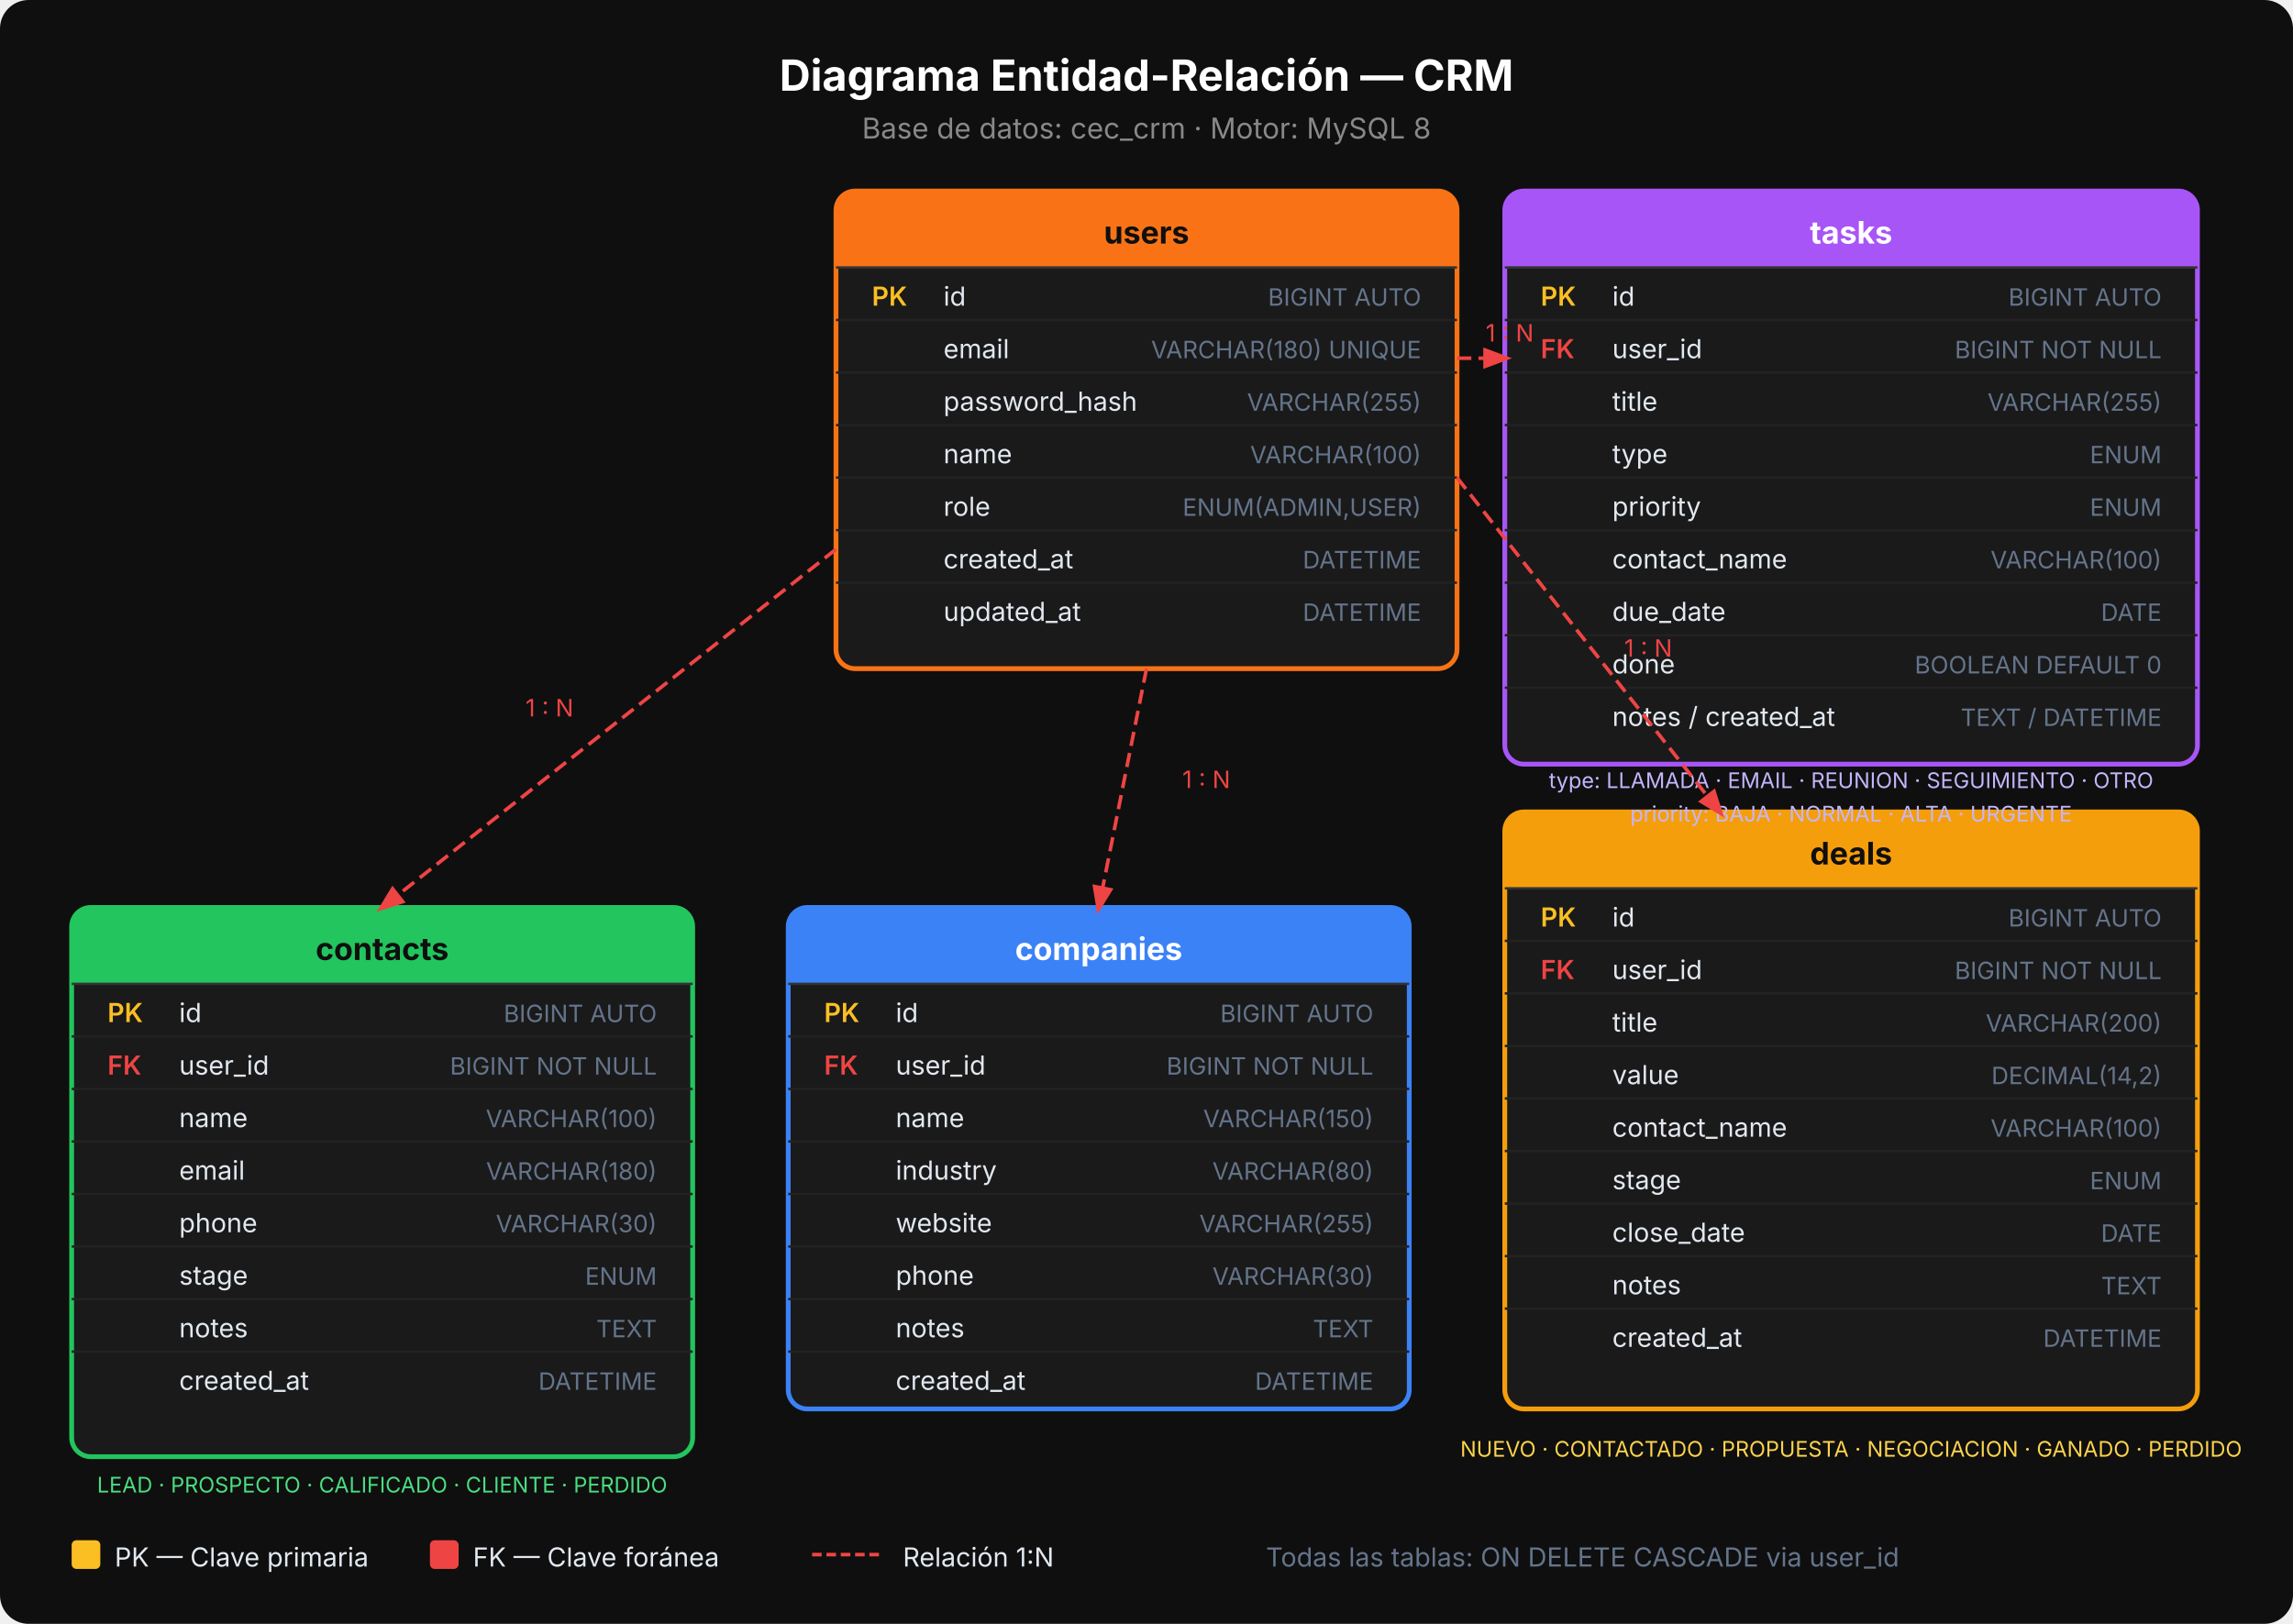
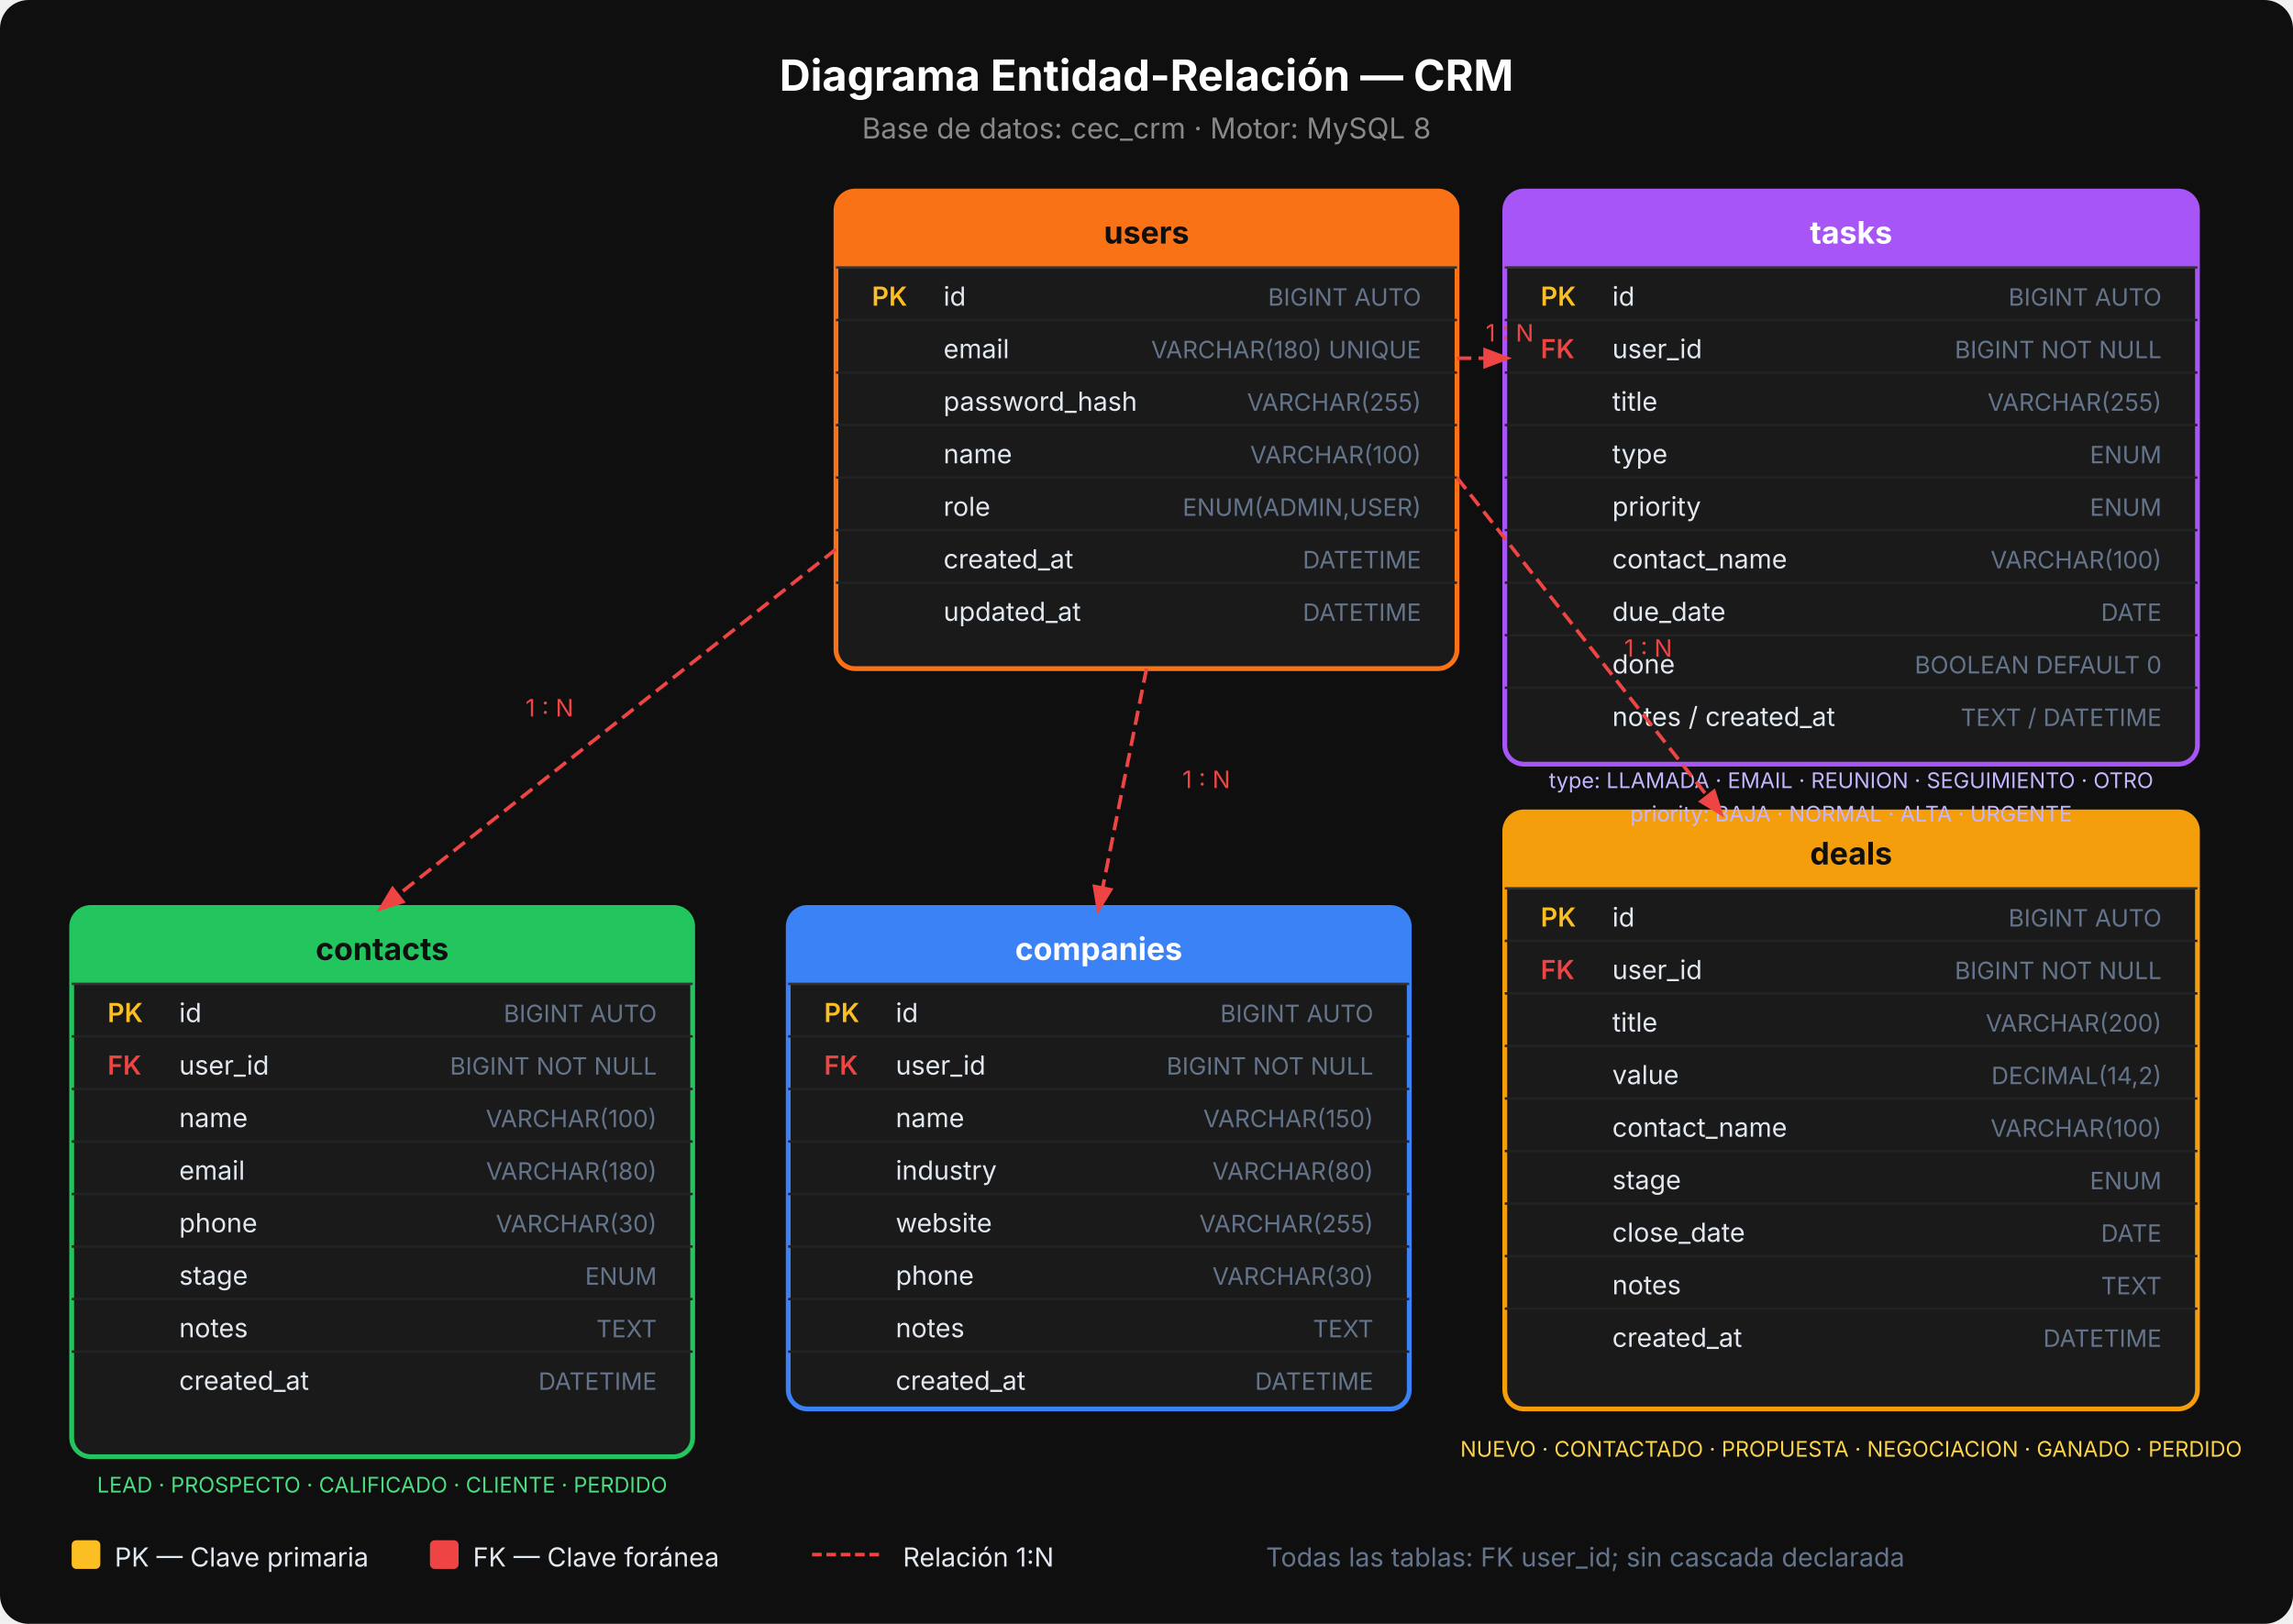
<svg xmlns="http://www.w3.org/2000/svg" viewBox="0 0 960 680" font-family="Inter, Segoe UI, sans-serif">
  <rect width="960" height="680" fill="#0f0f0f" rx="12" />
  <text x="480" y="38" text-anchor="middle" fill="#ffffff" font-size="18" font-weight="700">Diagrama Entidad-Relación — CRM</text>
  <text x="480" y="58" text-anchor="middle" fill="#888" font-size="12">Base de datos: cec_crm · Motor: MySQL 8</text>
  <g id="tbl-users">
    <rect x="350" y="80" width="260" height="200" fill="#1a1a1a" stroke="#f97316" stroke-width="2" rx="8" />
    <rect x="350" y="80" width="260" height="32" fill="#f97316" rx="8" />
    <rect x="350" y="100" width="260" height="12" fill="#f97316" />
    <text x="480" y="102" text-anchor="middle" fill="#0f0f0f" font-size="13" font-weight="700">users</text>
    <line x1="350" y1="112" x2="610" y2="112" stroke="#333" stroke-width="1" />
    <text x="365" y="128" fill="#fbbf24" font-size="11" font-weight="600">PK</text>
    <text x="395" y="128" fill="#e2e8f0" font-size="11">id</text>
    <text x="595" y="128" text-anchor="end" fill="#64748b" font-size="10">BIGINT AUTO</text>
    <line x1="350" y1="134" x2="610" y2="134" stroke="#222" stroke-width="1" />
    <text x="395" y="150" fill="#e2e8f0" font-size="11">email</text>
    <text x="595" y="150" text-anchor="end" fill="#64748b" font-size="10">VARCHAR(180) UNIQUE</text>
    <line x1="350" y1="156" x2="610" y2="156" stroke="#222" stroke-width="1" />
    <text x="395" y="172" fill="#e2e8f0" font-size="11">password_hash</text>
    <text x="595" y="172" text-anchor="end" fill="#64748b" font-size="10">VARCHAR(255)</text>
    <line x1="350" y1="178" x2="610" y2="178" stroke="#222" stroke-width="1" />
    <text x="395" y="194" fill="#e2e8f0" font-size="11">name</text>
    <text x="595" y="194" text-anchor="end" fill="#64748b" font-size="10">VARCHAR(100)</text>
    <line x1="350" y1="200" x2="610" y2="200" stroke="#222" stroke-width="1" />
    <text x="395" y="216" fill="#e2e8f0" font-size="11">role</text>
    <text x="595" y="216" text-anchor="end" fill="#64748b" font-size="10">ENUM(ADMIN,USER)</text>
    <line x1="350" y1="222" x2="610" y2="222" stroke="#222" stroke-width="1" />
    <text x="395" y="238" fill="#e2e8f0" font-size="11">created_at</text>
    <text x="595" y="238" text-anchor="end" fill="#64748b" font-size="10">DATETIME</text>
    <line x1="350" y1="244" x2="610" y2="244" stroke="#222" stroke-width="1" />
    <text x="395" y="260" fill="#e2e8f0" font-size="11">updated_at</text>
    <text x="595" y="260" text-anchor="end" fill="#64748b" font-size="10">DATETIME</text>
  </g>
  <g id="tbl-contacts">
    <rect x="30" y="380" width="260" height="230" fill="#1a1a1a" stroke="#22c55e" stroke-width="2" rx="8" />
    <rect x="30" y="380" width="260" height="32" fill="#22c55e" rx="8" />
    <rect x="30" y="400" width="260" height="12" fill="#22c55e" />
    <text x="160" y="402" text-anchor="middle" fill="#0f0f0f" font-size="13" font-weight="700">contacts</text>
    <line x1="30" y1="412" x2="290" y2="412" stroke="#333" stroke-width="1" />
    <text x="45" y="428" fill="#fbbf24" font-size="11" font-weight="600">PK</text>
    <text x="75" y="428" fill="#e2e8f0" font-size="11">id</text>
    <text x="275" y="428" text-anchor="end" fill="#64748b" font-size="10">BIGINT AUTO</text>
    <line x1="30" y1="434" x2="290" y2="434" stroke="#222" stroke-width="1" />
    <text x="45" y="450" fill="#ef4444" font-size="11" font-weight="600">FK</text>
    <text x="75" y="450" fill="#e2e8f0" font-size="11">user_id</text>
    <text x="275" y="450" text-anchor="end" fill="#64748b" font-size="10">BIGINT NOT NULL</text>
    <line x1="30" y1="456" x2="290" y2="456" stroke="#222" stroke-width="1" />
    <text x="75" y="472" fill="#e2e8f0" font-size="11">name</text>
    <text x="275" y="472" text-anchor="end" fill="#64748b" font-size="10">VARCHAR(100)</text>
    <line x1="30" y1="478" x2="290" y2="478" stroke="#222" stroke-width="1" />
    <text x="75" y="494" fill="#e2e8f0" font-size="11">email</text>
    <text x="275" y="494" text-anchor="end" fill="#64748b" font-size="10">VARCHAR(180)</text>
    <line x1="30" y1="500" x2="290" y2="500" stroke="#222" stroke-width="1" />
    <text x="75" y="516" fill="#e2e8f0" font-size="11">phone</text>
    <text x="275" y="516" text-anchor="end" fill="#64748b" font-size="10">VARCHAR(30)</text>
    <line x1="30" y1="522" x2="290" y2="522" stroke="#222" stroke-width="1" />
    <text x="75" y="538" fill="#e2e8f0" font-size="11">stage</text>
    <text x="275" y="538" text-anchor="end" fill="#64748b" font-size="10">ENUM</text>
    <line x1="30" y1="544" x2="290" y2="544" stroke="#222" stroke-width="1" />
    <text x="75" y="560" fill="#e2e8f0" font-size="11">notes</text>
    <text x="275" y="560" text-anchor="end" fill="#64748b" font-size="10">TEXT</text>
    <line x1="30" y1="566" x2="290" y2="566" stroke="#222" stroke-width="1" />
    <text x="75" y="582" fill="#e2e8f0" font-size="11">created_at</text>
    <text x="275" y="582" text-anchor="end" fill="#64748b" font-size="10">DATETIME</text>
    <text x="160" y="625" text-anchor="middle" fill="#4ade80" font-size="9">LEAD · PROSPECTO · CALIFICADO · CLIENTE · PERDIDO</text>
  </g>
  <g id="tbl-companies">
    <rect x="330" y="380" width="260" height="210" fill="#1a1a1a" stroke="#3b82f6" stroke-width="2" rx="8" />
    <rect x="330" y="380" width="260" height="32" fill="#3b82f6" rx="8" />
    <rect x="330" y="400" width="260" height="12" fill="#3b82f6" />
    <text x="460" y="402" text-anchor="middle" fill="#ffffff" font-size="13" font-weight="700">companies</text>
    <line x1="330" y1="412" x2="590" y2="412" stroke="#333" stroke-width="1" />
    <text x="345" y="428" fill="#fbbf24" font-size="11" font-weight="600">PK</text>
    <text x="375" y="428" fill="#e2e8f0" font-size="11">id</text>
    <text x="575" y="428" text-anchor="end" fill="#64748b" font-size="10">BIGINT AUTO</text>
    <line x1="330" y1="434" x2="590" y2="434" stroke="#222" stroke-width="1" />
    <text x="345" y="450" fill="#ef4444" font-size="11" font-weight="600">FK</text>
    <text x="375" y="450" fill="#e2e8f0" font-size="11">user_id</text>
    <text x="575" y="450" text-anchor="end" fill="#64748b" font-size="10">BIGINT NOT NULL</text>
    <line x1="330" y1="456" x2="590" y2="456" stroke="#222" stroke-width="1" />
    <text x="375" y="472" fill="#e2e8f0" font-size="11">name</text>
    <text x="575" y="472" text-anchor="end" fill="#64748b" font-size="10">VARCHAR(150)</text>
    <line x1="330" y1="478" x2="590" y2="478" stroke="#222" stroke-width="1" />
    <text x="375" y="494" fill="#e2e8f0" font-size="11">industry</text>
    <text x="575" y="494" text-anchor="end" fill="#64748b" font-size="10">VARCHAR(80)</text>
    <line x1="330" y1="500" x2="590" y2="500" stroke="#222" stroke-width="1" />
    <text x="375" y="516" fill="#e2e8f0" font-size="11">website</text>
    <text x="575" y="516" text-anchor="end" fill="#64748b" font-size="10">VARCHAR(255)</text>
    <line x1="330" y1="522" x2="590" y2="522" stroke="#222" stroke-width="1" />
    <text x="375" y="538" fill="#e2e8f0" font-size="11">phone</text>
    <text x="575" y="538" text-anchor="end" fill="#64748b" font-size="10">VARCHAR(30)</text>
    <line x1="330" y1="544" x2="590" y2="544" stroke="#222" stroke-width="1" />
    <text x="375" y="560" fill="#e2e8f0" font-size="11">notes</text>
    <text x="575" y="560" text-anchor="end" fill="#64748b" font-size="10">TEXT</text>
    <line x1="330" y1="566" x2="590" y2="566" stroke="#222" stroke-width="1" />
    <text x="375" y="582" fill="#e2e8f0" font-size="11">created_at</text>
    <text x="575" y="582" text-anchor="end" fill="#64748b" font-size="10">DATETIME</text>
  </g>
  <g id="tbl-deals">
    <rect x="630" y="340" width="290" height="250" fill="#1a1a1a" stroke="#f59e0b" stroke-width="2" rx="8" />
    <rect x="630" y="340" width="290" height="32" fill="#f59e0b" rx="8" />
    <rect x="630" y="360" width="290" height="12" fill="#f59e0b" />
    <text x="775" y="362" text-anchor="middle" fill="#0f0f0f" font-size="13" font-weight="700">deals</text>
    <line x1="630" y1="372" x2="920" y2="372" stroke="#333" stroke-width="1" />
    <text x="645" y="388" fill="#fbbf24" font-size="11" font-weight="600">PK</text>
    <text x="675" y="388" fill="#e2e8f0" font-size="11">id</text>
    <text x="905" y="388" text-anchor="end" fill="#64748b" font-size="10">BIGINT AUTO</text>
    <line x1="630" y1="394" x2="920" y2="394" stroke="#222" stroke-width="1" />
    <text x="645" y="410" fill="#ef4444" font-size="11" font-weight="600">FK</text>
    <text x="675" y="410" fill="#e2e8f0" font-size="11">user_id</text>
    <text x="905" y="410" text-anchor="end" fill="#64748b" font-size="10">BIGINT NOT NULL</text>
    <line x1="630" y1="416" x2="920" y2="416" stroke="#222" stroke-width="1" />
    <text x="675" y="432" fill="#e2e8f0" font-size="11">title</text>
    <text x="905" y="432" text-anchor="end" fill="#64748b" font-size="10">VARCHAR(200)</text>
    <line x1="630" y1="438" x2="920" y2="438" stroke="#222" stroke-width="1" />
    <text x="675" y="454" fill="#e2e8f0" font-size="11">value</text>
    <text x="905" y="454" text-anchor="end" fill="#64748b" font-size="10">DECIMAL(14,2)</text>
    <line x1="630" y1="460" x2="920" y2="460" stroke="#222" stroke-width="1" />
    <text x="675" y="476" fill="#e2e8f0" font-size="11">contact_name</text>
    <text x="905" y="476" text-anchor="end" fill="#64748b" font-size="10">VARCHAR(100)</text>
    <line x1="630" y1="482" x2="920" y2="482" stroke="#222" stroke-width="1" />
    <text x="675" y="498" fill="#e2e8f0" font-size="11">stage</text>
    <text x="905" y="498" text-anchor="end" fill="#64748b" font-size="10">ENUM</text>
    <line x1="630" y1="504" x2="920" y2="504" stroke="#222" stroke-width="1" />
    <text x="675" y="520" fill="#e2e8f0" font-size="11">close_date</text>
    <text x="905" y="520" text-anchor="end" fill="#64748b" font-size="10">DATE</text>
    <line x1="630" y1="526" x2="920" y2="526" stroke="#222" stroke-width="1" />
    <text x="675" y="542" fill="#e2e8f0" font-size="11">notes</text>
    <text x="905" y="542" text-anchor="end" fill="#64748b" font-size="10">TEXT</text>
    <line x1="630" y1="548" x2="920" y2="548" stroke="#222" stroke-width="1" />
    <text x="675" y="564" fill="#e2e8f0" font-size="11">created_at</text>
    <text x="905" y="564" text-anchor="end" fill="#64748b" font-size="10">DATETIME</text>
    <text x="775" y="610" text-anchor="middle" fill="#fcd34d" font-size="9">NUEVO · CONTACTADO · PROPUESTA · NEGOCIACION · GANADO · PERDIDO</text>
  </g>
  <g id="tbl-tasks">
    
    
    
  </g>
  <rect x="630" y="80" width="290" height="240" fill="#1a1a1a" stroke="#a855f7" stroke-width="2" rx="8" />
  <rect x="630" y="80" width="290" height="32" fill="#a855f7" rx="8" />
  <rect x="630" y="100" width="290" height="12" fill="#a855f7" />
  <text x="775" y="102" text-anchor="middle" fill="#ffffff" font-size="13" font-weight="700">tasks</text>
  <line x1="630" y1="112" x2="920" y2="112" stroke="#333" stroke-width="1" />
  <text x="645" y="128" fill="#fbbf24" font-size="11" font-weight="600">PK</text>
  <text x="675" y="128" fill="#e2e8f0" font-size="11">id</text>
  <text x="905" y="128" text-anchor="end" fill="#64748b" font-size="10">BIGINT AUTO</text>
  <line x1="630" y1="134" x2="920" y2="134" stroke="#222" stroke-width="1" />
  <text x="645" y="150" fill="#ef4444" font-size="11" font-weight="600">FK</text>
  <text x="675" y="150" fill="#e2e8f0" font-size="11">user_id</text>
  <text x="905" y="150" text-anchor="end" fill="#64748b" font-size="10">BIGINT NOT NULL</text>
  <line x1="630" y1="156" x2="920" y2="156" stroke="#222" stroke-width="1" />
  <text x="675" y="172" fill="#e2e8f0" font-size="11">title</text>
  <text x="905" y="172" text-anchor="end" fill="#64748b" font-size="10">VARCHAR(255)</text>
  <line x1="630" y1="178" x2="920" y2="178" stroke="#222" stroke-width="1" />
  <text x="675" y="194" fill="#e2e8f0" font-size="11">type</text>
  <text x="905" y="194" text-anchor="end" fill="#64748b" font-size="10">ENUM</text>
  <line x1="630" y1="200" x2="920" y2="200" stroke="#222" stroke-width="1" />
  <text x="675" y="216" fill="#e2e8f0" font-size="11">priority</text>
  <text x="905" y="216" text-anchor="end" fill="#64748b" font-size="10">ENUM</text>
  <line x1="630" y1="222" x2="920" y2="222" stroke="#222" stroke-width="1" />
  <text x="675" y="238" fill="#e2e8f0" font-size="11">contact_name</text>
  <text x="905" y="238" text-anchor="end" fill="#64748b" font-size="10">VARCHAR(100)</text>
  <line x1="630" y1="244" x2="920" y2="244" stroke="#222" stroke-width="1" />
  <text x="675" y="260" fill="#e2e8f0" font-size="11">due_date</text>
  <text x="905" y="260" text-anchor="end" fill="#64748b" font-size="10">DATE</text>
  <line x1="630" y1="266" x2="920" y2="266" stroke="#222" stroke-width="1" />
  <text x="675" y="282" fill="#e2e8f0" font-size="11">done</text>
  <text x="905" y="282" text-anchor="end" fill="#64748b" font-size="10">BOOLEAN DEFAULT 0</text>
  <line x1="630" y1="288" x2="920" y2="288" stroke="#222" stroke-width="1" />
  <text x="675" y="304" fill="#e2e8f0" font-size="11">notes / created_at</text>
  <text x="905" y="304" text-anchor="end" fill="#64748b" font-size="10">TEXT / DATETIME</text>
  <text x="775" y="330" text-anchor="middle" fill="#c4b5fd" font-size="9">type: LLAMADA · EMAIL · REUNION · SEGUIMIENTO · OTRO</text>
  <text x="775" y="344" text-anchor="middle" fill="#c4b5fd" font-size="9">priority: BAJA · NORMAL · ALTA · URGENTE</text>
  <line x1="350" y1="230" x2="160" y2="380" stroke="#ef4444" stroke-width="1.5" stroke-dasharray="6,3" marker-end="url(#arrow-red)" />
  <text x="220" y="300" fill="#ef4444" font-size="10">1 : N</text>
  <line x1="480" y1="280" x2="460" y2="380" stroke="#ef4444" stroke-width="1.5" stroke-dasharray="6,3" marker-end="url(#arrow-red)" />
  <text x="495" y="330" fill="#ef4444" font-size="10">1 : N</text>
  <line x1="610" y1="200" x2="720" y2="340" stroke="#ef4444" stroke-width="1.5" stroke-dasharray="6,3" marker-end="url(#arrow-red)" />
  <text x="680" y="275" fill="#ef4444" font-size="10">1 : N</text>
  <line x1="610" y1="150" x2="630" y2="150" stroke="#ef4444" stroke-width="1.5" stroke-dasharray="6,3" marker-end="url(#arrow-red)" />
  <text x="622" y="143" fill="#ef4444" font-size="10">1 : N</text>
  <defs>
    <marker id="arrow-red" markerWidth="8" markerHeight="8" refX="6" refY="3" orient="auto">
      <path d="M0,0 L0,6 L8,3 z" fill="#ef4444" />
    </marker>
  </defs>
  <rect x="30" y="645" width="12" height="12" fill="#fbbf24" rx="2" />
  <text x="48" y="656" fill="#e2e8f0" font-size="11">PK — Clave primaria</text>
  <rect x="180" y="645" width="12" height="12" fill="#ef4444" rx="2" />
  <text x="198" y="656" fill="#e2e8f0" font-size="11">FK — Clave foránea</text>
  <line x1="340" y1="651" x2="370" y2="651" stroke="#ef4444" stroke-width="1.5" stroke-dasharray="4,2" />
  <text x="378" y="656" fill="#e2e8f0" font-size="11">Relación 1:N</text>
-   <text x="530" y="656" fill="#64748b" font-size="11">Todas las tablas: ON DELETE CASCADE via user_id</text>
+   <text x="530" y="656" fill="#64748b" font-size="11">Todas las tablas: FK user_id; sin cascada declarada</text>
</svg>
